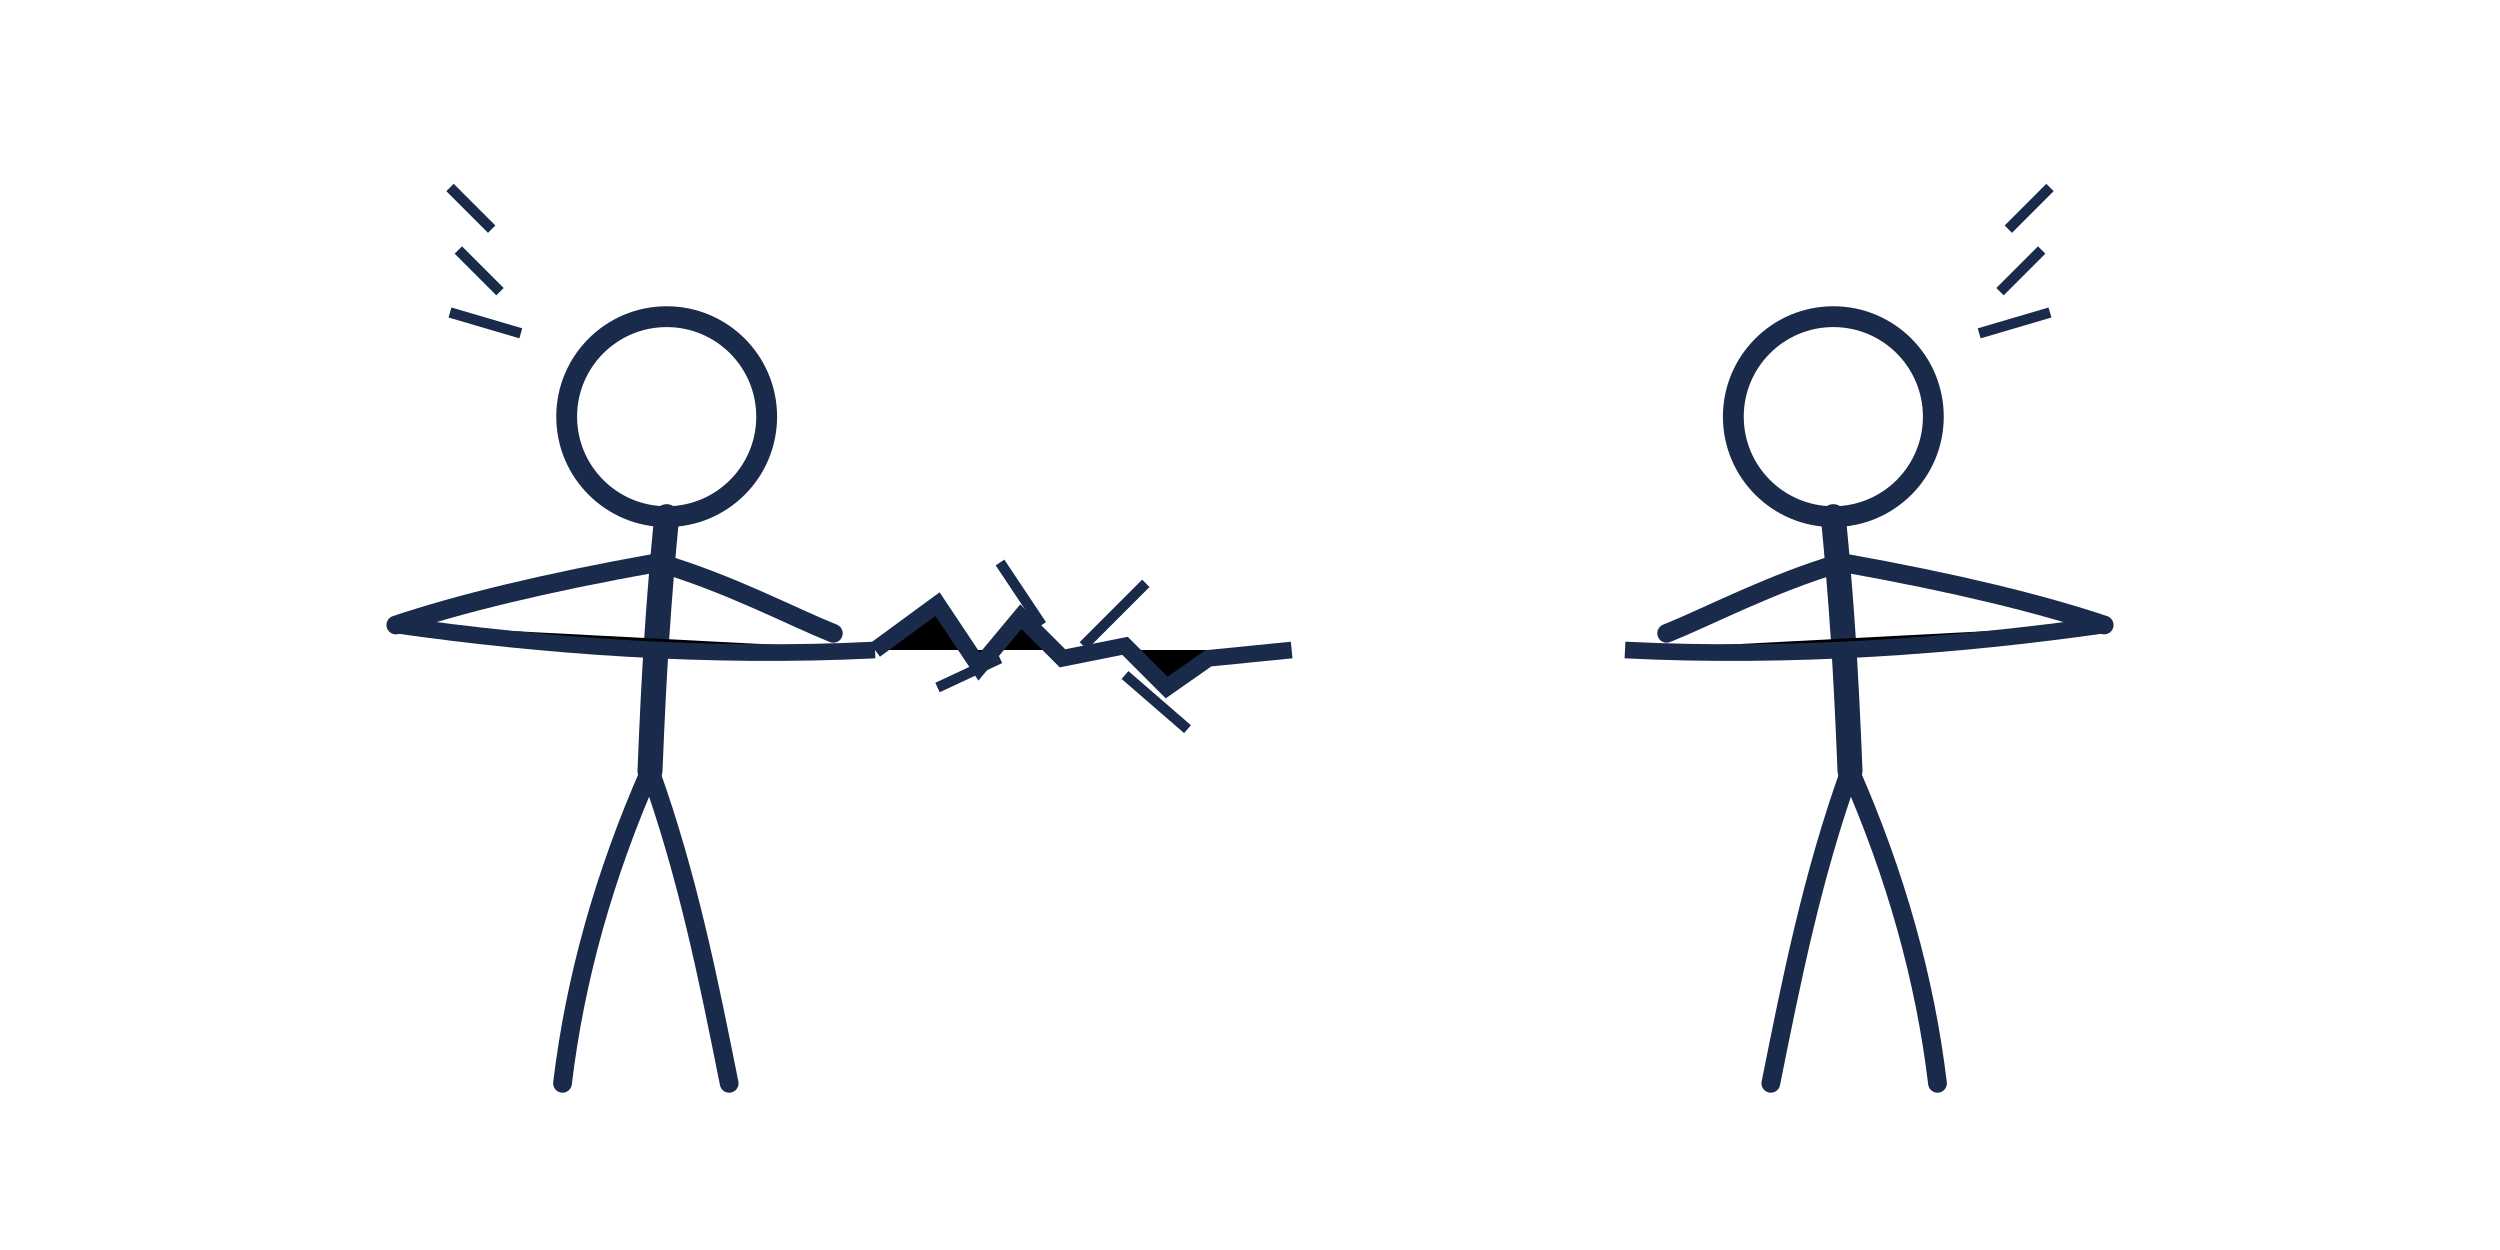
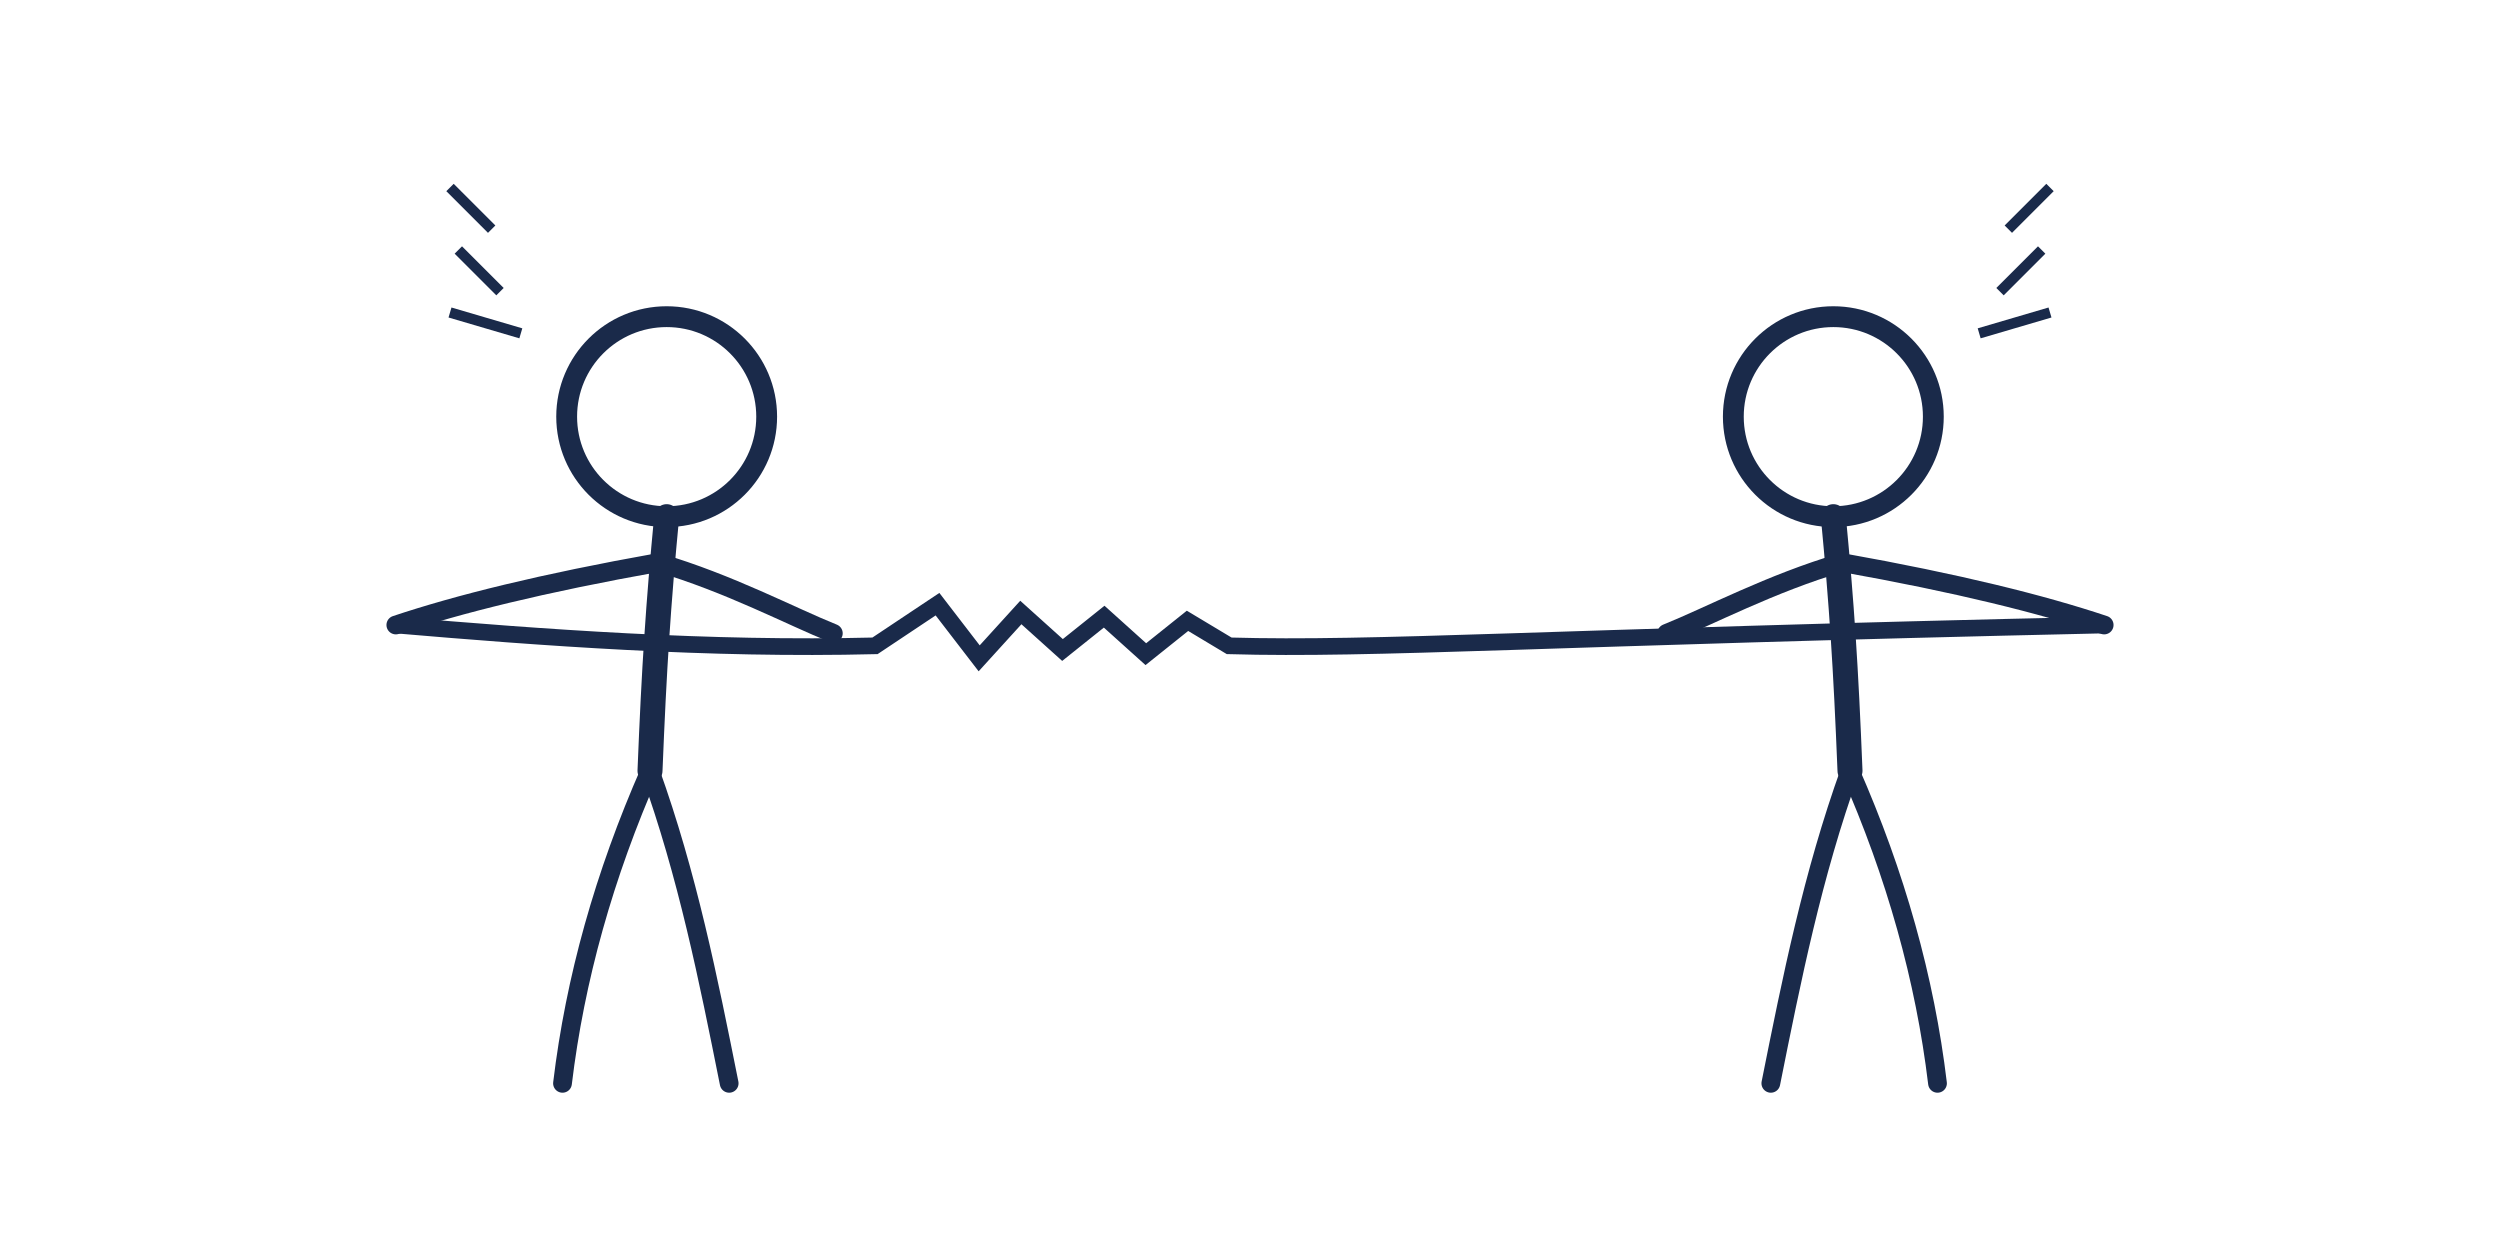
<svg xmlns="http://www.w3.org/2000/svg" viewBox="0 0 600 300" width="600" height="300">
  <defs>
    <style>
      .body-line { fill: none; stroke: #1a2a4a; stroke-linecap: round; stroke-linejoin: round; }
      .torso { stroke-width: 6; }
      .limb { stroke-width: 4.5; }
      .head { stroke-width: 5; fill: none; }
-       .rope { stroke-width: 4; stroke: #1a2a4a; }
+       .rope { stroke-width: 4; stroke: #1a2a4a; fill: none; }
      .anger { stroke-width: 2.5; stroke: #1a2a4a; }
    </style>
  </defs>
  <circle cx="160" cy="100" r="24" class="body-line head" />
  <path d="M160 124 C158 145, 157 160, 156 185" class="body-line torso" />
  <path d="M158 135 C130 140, 110 145, 95 150" class="body-line limb" />
  <path d="M158 135 C175 140, 190 148, 200 152" class="body-line limb" />
  <path d="M156 185 C145 210, 138 235, 135 260" class="body-line limb" />
  <path d="M156 185 C165 210, 170 235, 175 260" class="body-line limb" />
  <path d="M120 70 L110 60 M125 80 L108 75 M118 55 L108 45" class="anger" />
  <circle cx="440" cy="100" r="24" class="body-line head" />
  <path d="M440 124 C442 145, 443 160, 444 185" class="body-line torso" />
  <path d="M442 135 C470 140, 490 145, 505 150" class="body-line limb" />
  <path d="M442 135 C425 140, 410 148, 400 152" class="body-line limb" />
  <path d="M444 185 C455 210, 462 235, 465 260" class="body-line limb" />
  <path d="M444 185 C435 210, 430 235, 425 260" class="body-line limb" />
  <path d="M480 70 L490 60 M475 80 L492 75 M482 55 L492 45" class="anger" />
-   <path d="M95 150 C130 155, 170 158, 210 156" class="rope" />
-   <path d="M390 156 C430 158, 470 155, 505 150" class="rope" />
-   <polyline points="210,156 225,145 235,160 245,148 255,158 270,155 280,165 290,158 310,156" class="rope" />
-   <line x1="250" y1="150" x2="240" y2="135" class="anger" />
-   <line x1="260" y1="155" x2="275" y2="140" class="anger" />
-   <line x1="270" y1="162" x2="285" y2="175" class="anger" />
-   <line x1="240" y1="158" x2="225" y2="165" class="anger" />
+   <path d="M95 150             C130 153, 170 156, 210 155             L225 145 L235 158 L245 147 L255 156             L265 148 L275 157 L285 149 L295 155             C330 156, 370 153, 505 150" class="rope" />
</svg>
